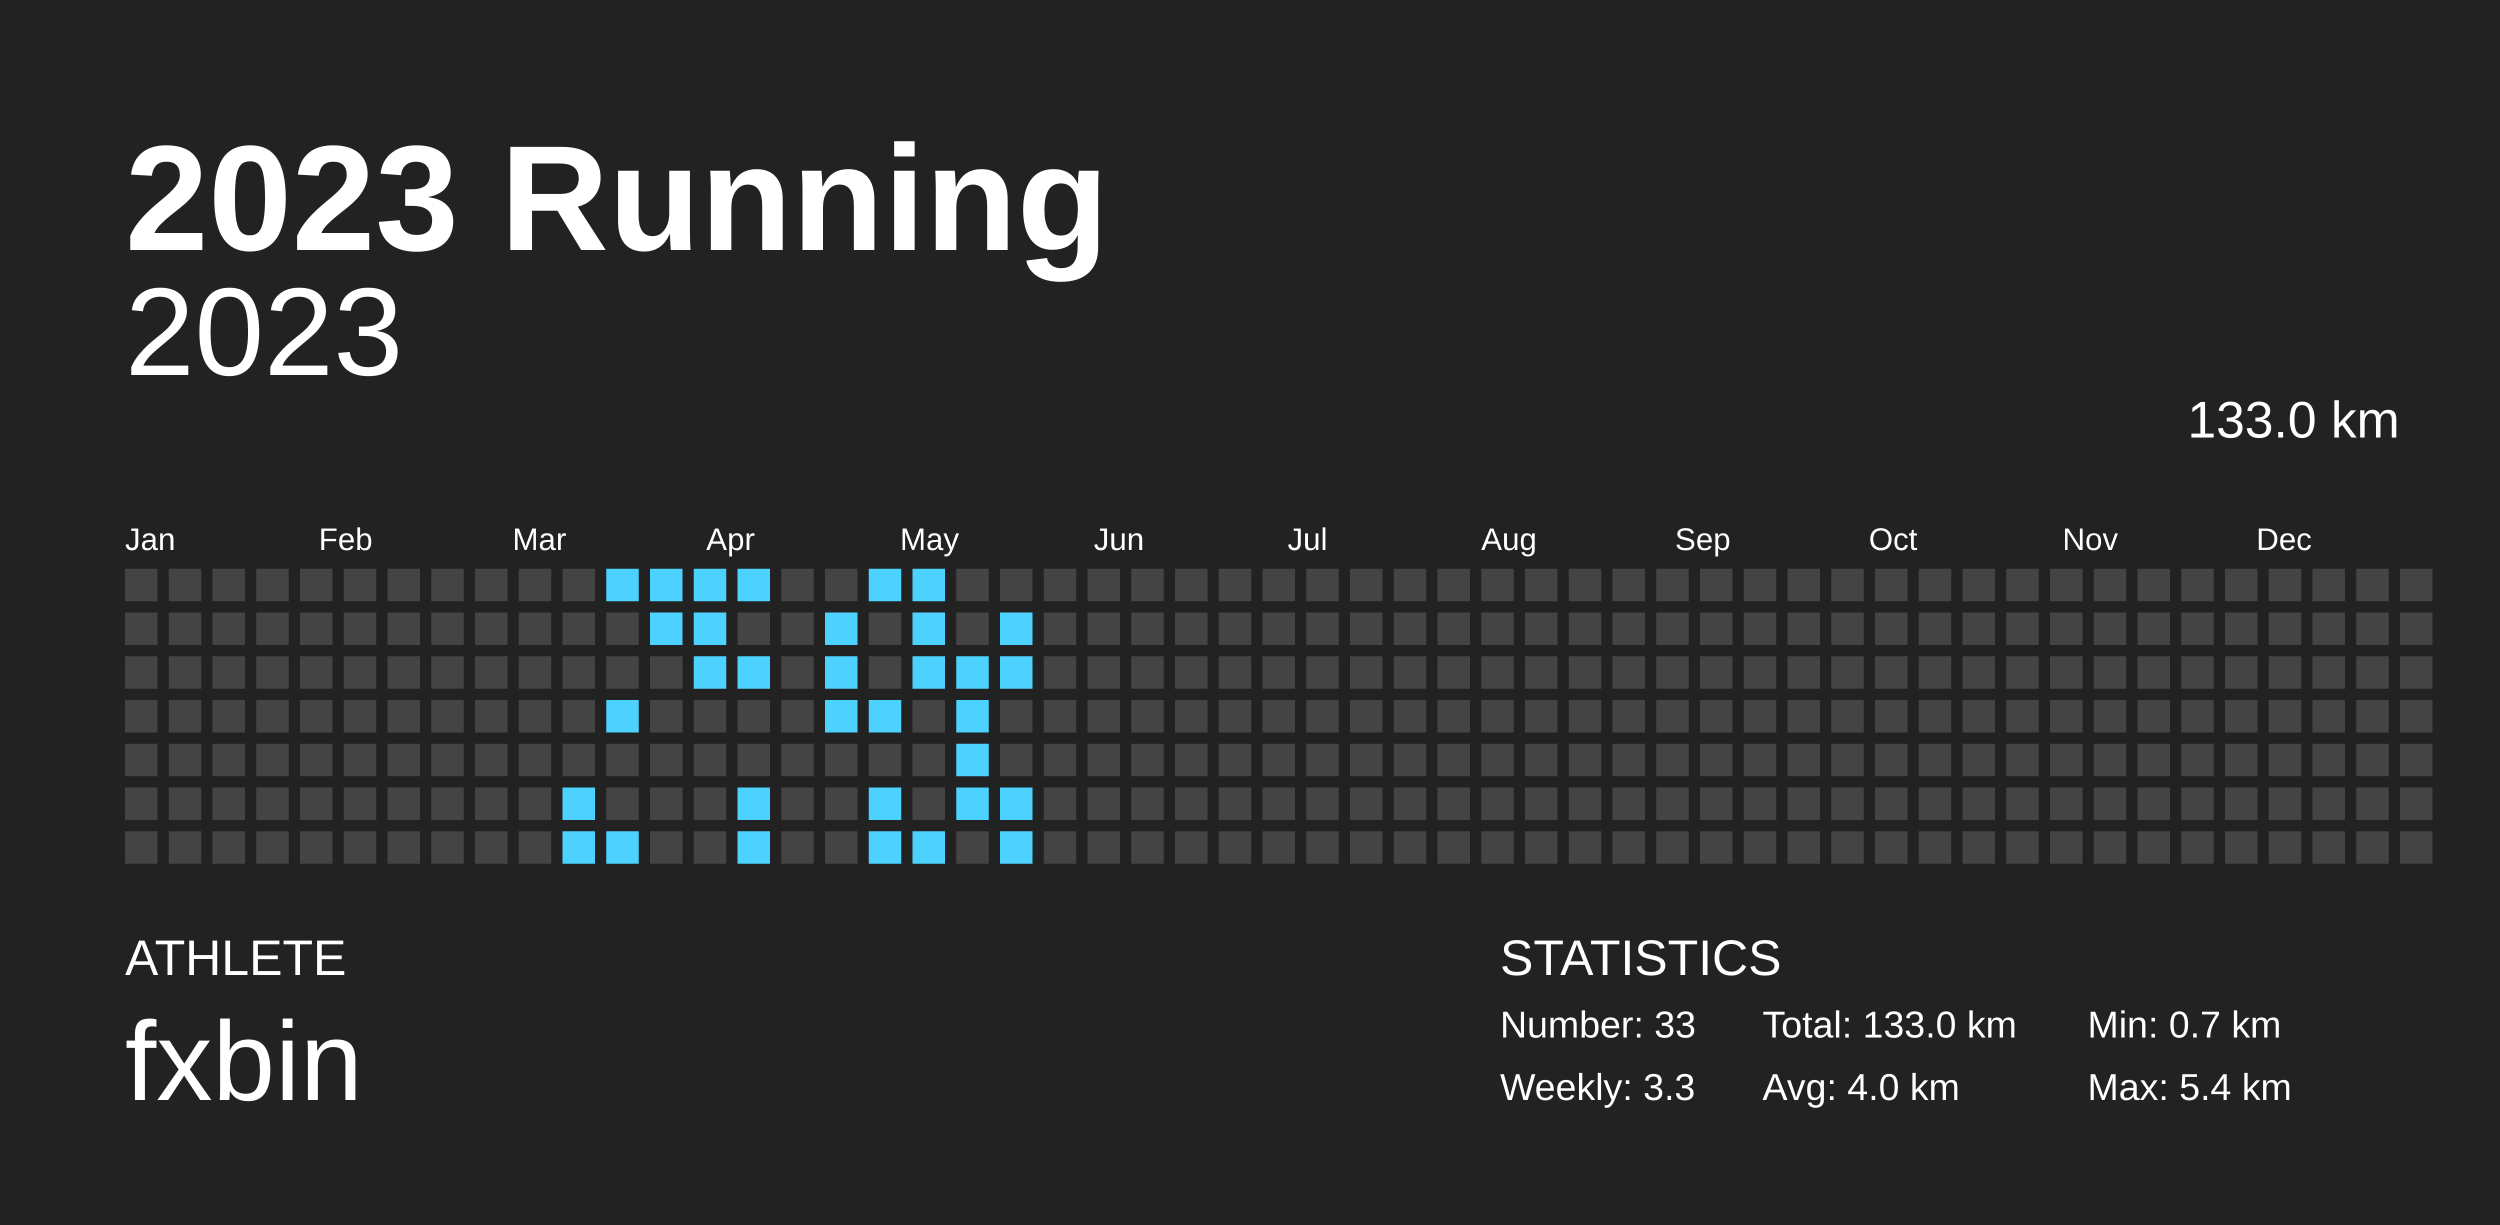
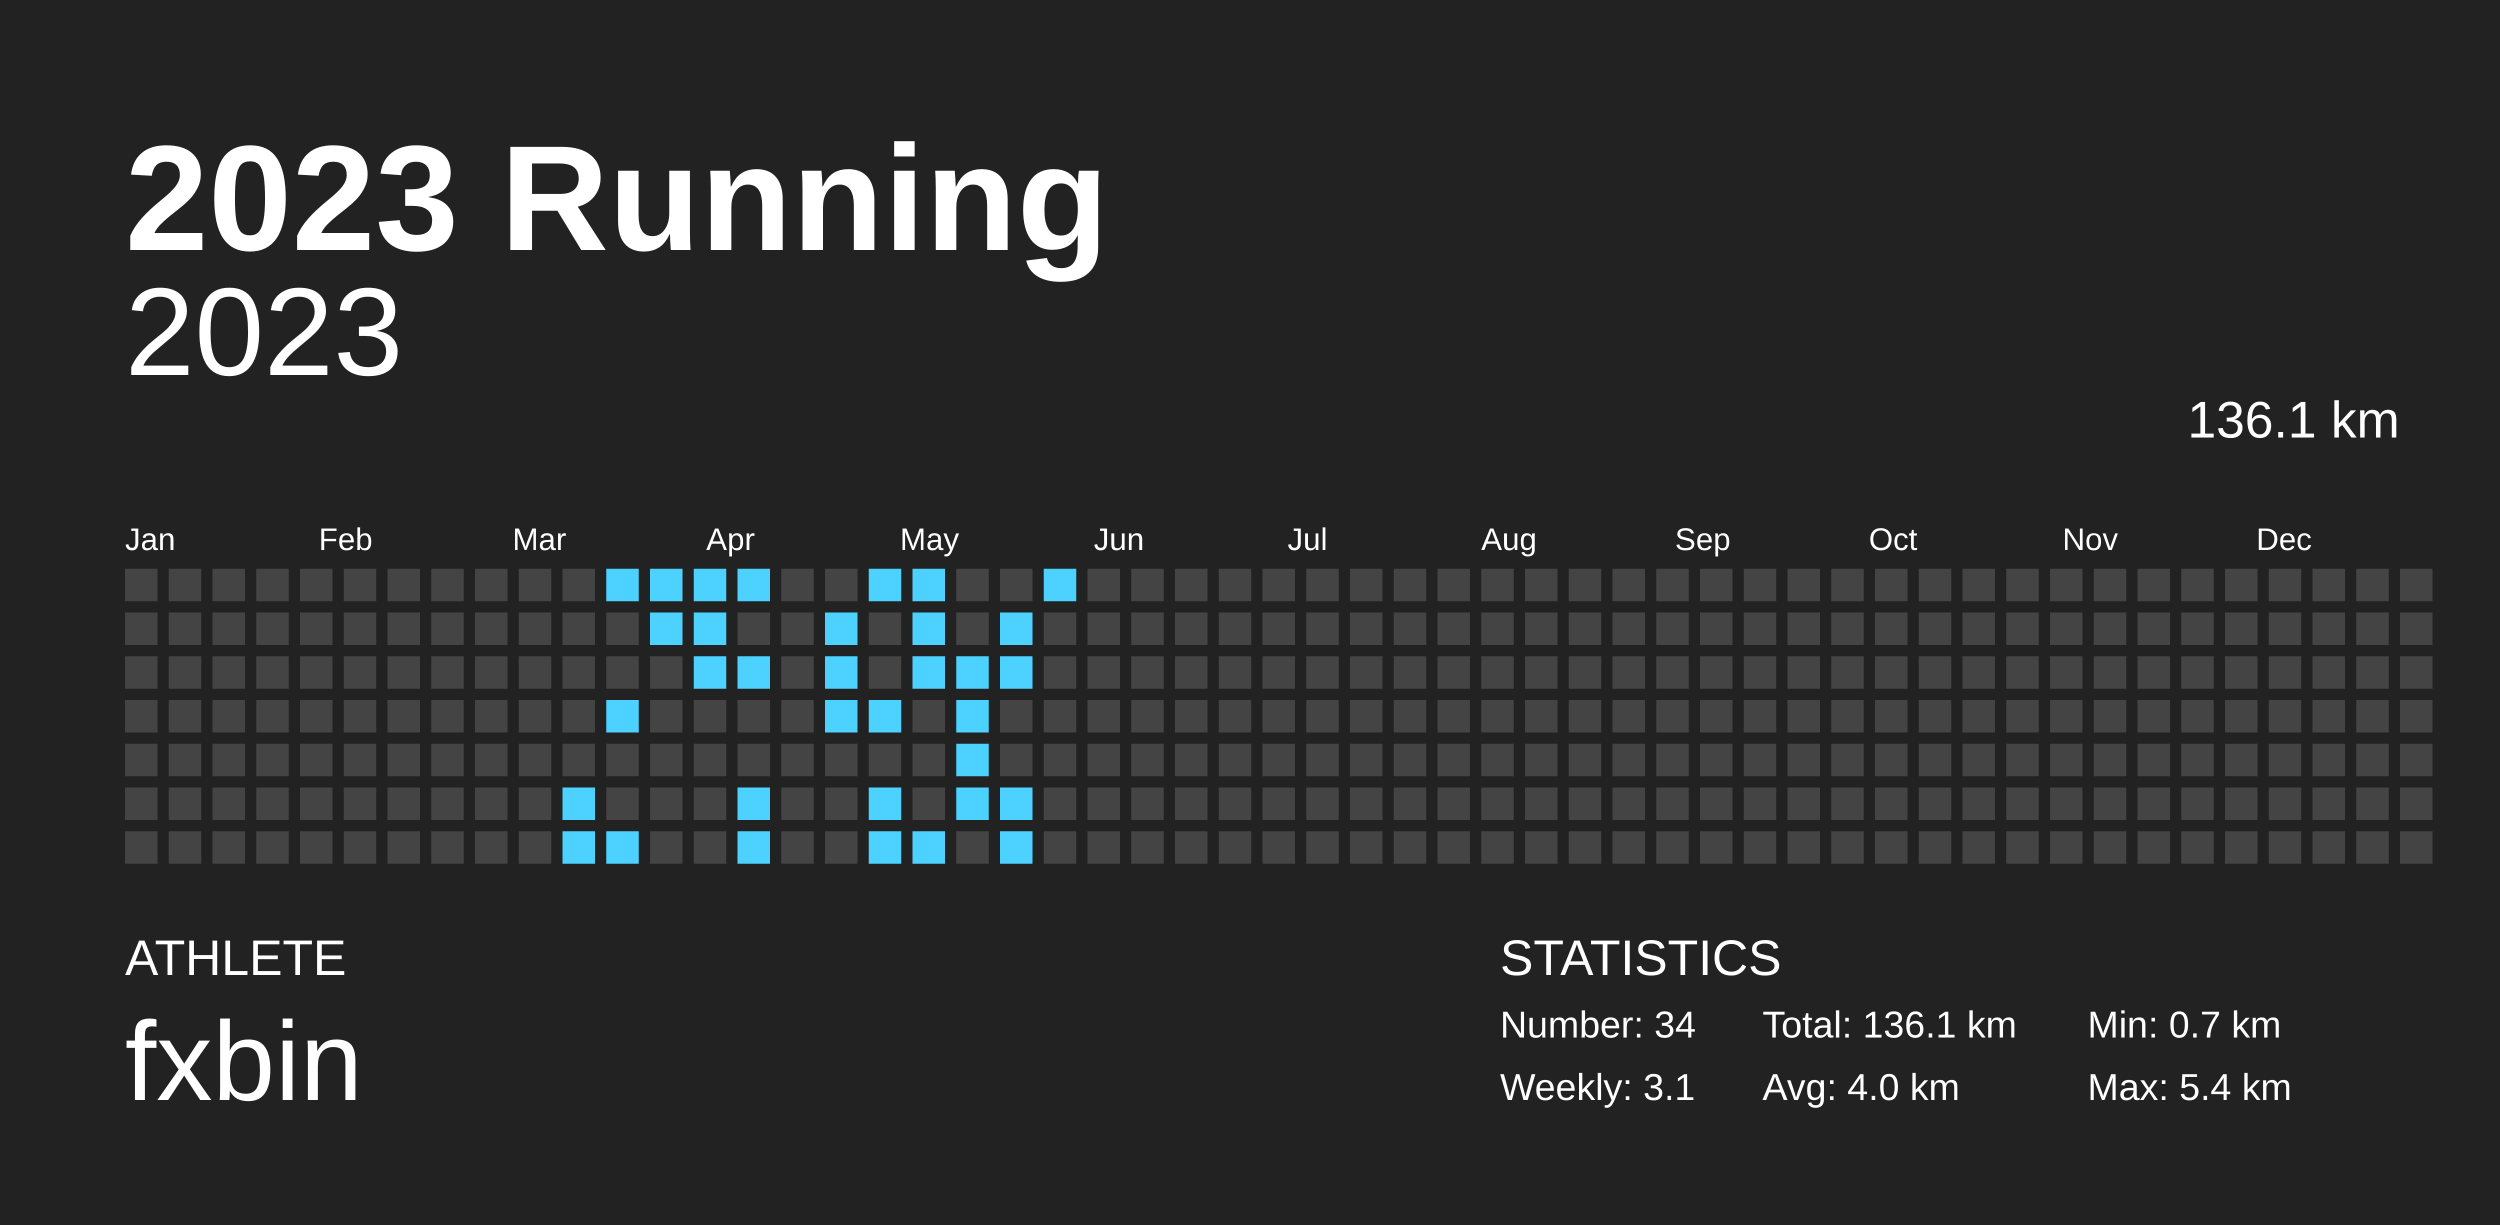
<svg xmlns="http://www.w3.org/2000/svg" baseProfile="full" height="98mm" version="1.1" viewBox="0,0,200,98" width="200mm">
  <defs />
  <rect fill="#222222" height="98" width="200" x="0" y="0" />
  <text fill="#FFFFFF" style="font-size:12px; font-family:Arial; font-weight:bold;" x="10" y="20">2023 Running</text>
  <text fill="#FFFFFF" style="font-size:4px; font-family:Arial" x="10" y="78">ATHLETE</text>
  <text fill="#FFFFFF" style="font-size:9px; font-family:Arial" x="10" y="88">fxbin</text>
  <text fill="#FFFFFF" style="font-size:4px; font-family:Arial" x="120" y="78">STATISTICS</text>
-   <text fill="#FFFFFF" style="font-size:3px; font-family:Arial" x="120" y="83">Number: 33</text>
-   <text fill="#FFFFFF" style="font-size:3px; font-family:Arial" x="120" y="88">Weekly: 3.3</text>
-   <text fill="#FFFFFF" style="font-size:3px; font-family:Arial" x="141" y="83">Total: 133.0 km</text>
+   <text fill="#FFFFFF" style="font-size:3px; font-family:Arial" x="120" y="83">Number: 34</text>
+   <text fill="#FFFFFF" style="font-size:3px; font-family:Arial" x="120" y="88">Weekly: 3.1</text>
+   <text fill="#FFFFFF" style="font-size:3px; font-family:Arial" x="141" y="83">Total: 136.1 km</text>
  <text fill="#FFFFFF" style="font-size:3px; font-family:Arial" x="141" y="88">Avg: 4.0 km</text>
  <text fill="#FFFFFF" style="font-size:3px; font-family:Arial" x="167" y="83">Min: 0.7 km</text>
  <text fill="#FFFFFF" style="font-size:3px; font-family:Arial" x="167" y="88">Max: 5.4 km</text>
  <text alignment-baseline="hanging" fill="#FFFFFF" style="font-size:10.0px; font-family:Arial;" x="10" y="30">2023</text>
-   <text alignment-baseline="hanging" fill="#FFFFFF" style="font-size:4.125px; font-family:Arial;" x="175" y="35">133.0 km</text>
+   <text alignment-baseline="hanging" fill="#FFFFFF" style="font-size:4.125px; font-family:Arial;" x="175" y="35">136.1 km</text>
  <text fill="#FFFFFF" style="font-size:2.5px; font-family:Arial" x="10.0" y="44">Jan</text>
  <text fill="#FFFFFF" style="font-size:2.5px; font-family:Arial" x="25.5" y="44">Feb</text>
  <text fill="#FFFFFF" style="font-size:2.5px; font-family:Arial" x="41.0" y="44">Mar</text>
  <text fill="#FFFFFF" style="font-size:2.5px; font-family:Arial" x="56.5" y="44">Apr</text>
  <text fill="#FFFFFF" style="font-size:2.5px; font-family:Arial" x="72.0" y="44">May</text>
  <text fill="#FFFFFF" style="font-size:2.5px; font-family:Arial" x="87.5" y="44">Jun</text>
  <text fill="#FFFFFF" style="font-size:2.5px; font-family:Arial" x="103.0" y="44">Jul</text>
  <text fill="#FFFFFF" style="font-size:2.5px; font-family:Arial" x="118.5" y="44">Aug</text>
  <text fill="#FFFFFF" style="font-size:2.5px; font-family:Arial" x="134.0" y="44">Sep</text>
  <text fill="#FFFFFF" style="font-size:2.5px; font-family:Arial" x="149.5" y="44">Oct</text>
  <text fill="#FFFFFF" style="font-size:2.5px; font-family:Arial" x="165.0" y="44">Nov</text>
  <text fill="#FFFFFF" style="font-size:2.5px; font-family:Arial" x="180.5" y="44">Dec</text>
  <rect fill="#444444" height="2.6" width="2.6" x="10.0" y="45.5" />
  <rect fill="#444444" height="2.6" width="2.6" x="10.0" y="49.0" />
  <rect fill="#444444" height="2.6" width="2.6" x="10.0" y="52.5" />
  <rect fill="#444444" height="2.6" width="2.6" x="10.0" y="56.0" />
  <rect fill="#444444" height="2.6" width="2.6" x="10.0" y="59.5" />
  <rect fill="#444444" height="2.6" width="2.6" x="10.0" y="63.0" />
  <rect fill="#444444" height="2.6" width="2.6" x="10.0" y="66.5" />
  <rect fill="#444444" height="2.6" width="2.6" x="13.5" y="45.5" />
  <rect fill="#444444" height="2.6" width="2.6" x="13.5" y="49.0" />
  <rect fill="#444444" height="2.6" width="2.6" x="13.5" y="52.5" />
  <rect fill="#444444" height="2.6" width="2.6" x="13.5" y="56.0" />
  <rect fill="#444444" height="2.6" width="2.6" x="13.5" y="59.5" />
  <rect fill="#444444" height="2.6" width="2.6" x="13.5" y="63.0" />
  <rect fill="#444444" height="2.6" width="2.6" x="13.5" y="66.5" />
  <rect fill="#444444" height="2.6" width="2.6" x="17.0" y="45.5" />
  <rect fill="#444444" height="2.6" width="2.6" x="17.0" y="49.0" />
  <rect fill="#444444" height="2.6" width="2.6" x="17.0" y="52.5" />
  <rect fill="#444444" height="2.6" width="2.6" x="17.0" y="56.0" />
  <rect fill="#444444" height="2.6" width="2.6" x="17.0" y="59.5" />
  <rect fill="#444444" height="2.6" width="2.6" x="17.0" y="63.0" />
  <rect fill="#444444" height="2.6" width="2.6" x="17.0" y="66.5" />
  <rect fill="#444444" height="2.6" width="2.6" x="20.5" y="45.5" />
  <rect fill="#444444" height="2.6" width="2.6" x="20.5" y="49.0" />
  <rect fill="#444444" height="2.6" width="2.6" x="20.5" y="52.5" />
  <rect fill="#444444" height="2.6" width="2.6" x="20.5" y="56.0" />
  <rect fill="#444444" height="2.6" width="2.6" x="20.5" y="59.5" />
  <rect fill="#444444" height="2.6" width="2.6" x="20.5" y="63.0" />
  <rect fill="#444444" height="2.6" width="2.6" x="20.5" y="66.5" />
  <rect fill="#444444" height="2.6" width="2.6" x="24.0" y="45.5" />
  <rect fill="#444444" height="2.6" width="2.6" x="24.0" y="49.0" />
  <rect fill="#444444" height="2.6" width="2.6" x="24.0" y="52.5" />
  <rect fill="#444444" height="2.6" width="2.6" x="24.0" y="56.0" />
  <rect fill="#444444" height="2.6" width="2.6" x="24.0" y="59.5" />
  <rect fill="#444444" height="2.6" width="2.6" x="24.0" y="63.0" />
  <rect fill="#444444" height="2.6" width="2.6" x="24.0" y="66.5" />
  <rect fill="#444444" height="2.6" width="2.6" x="27.5" y="45.5" />
  <rect fill="#444444" height="2.6" width="2.6" x="27.5" y="49.0" />
  <rect fill="#444444" height="2.6" width="2.6" x="27.5" y="52.5" />
  <rect fill="#444444" height="2.6" width="2.6" x="27.5" y="56.0" />
  <rect fill="#444444" height="2.6" width="2.6" x="27.5" y="59.5" />
  <rect fill="#444444" height="2.6" width="2.6" x="27.5" y="63.0" />
  <rect fill="#444444" height="2.6" width="2.6" x="27.5" y="66.5" />
  <rect fill="#444444" height="2.6" width="2.6" x="31.0" y="45.5" />
  <rect fill="#444444" height="2.6" width="2.6" x="31.0" y="49.0" />
  <rect fill="#444444" height="2.6" width="2.6" x="31.0" y="52.5" />
  <rect fill="#444444" height="2.6" width="2.6" x="31.0" y="56.0" />
  <rect fill="#444444" height="2.6" width="2.6" x="31.0" y="59.5" />
  <rect fill="#444444" height="2.6" width="2.6" x="31.0" y="63.0" />
  <rect fill="#444444" height="2.6" width="2.6" x="31.0" y="66.5" />
  <rect fill="#444444" height="2.6" width="2.6" x="34.5" y="45.5" />
  <rect fill="#444444" height="2.6" width="2.6" x="34.5" y="49.0" />
  <rect fill="#444444" height="2.6" width="2.6" x="34.5" y="52.5" />
  <rect fill="#444444" height="2.6" width="2.6" x="34.5" y="56.0" />
  <rect fill="#444444" height="2.6" width="2.6" x="34.5" y="59.5" />
  <rect fill="#444444" height="2.6" width="2.6" x="34.5" y="63.0" />
  <rect fill="#444444" height="2.6" width="2.6" x="34.5" y="66.5" />
  <rect fill="#444444" height="2.6" width="2.6" x="38.0" y="45.5" />
  <rect fill="#444444" height="2.6" width="2.6" x="38.0" y="49.0" />
  <rect fill="#444444" height="2.6" width="2.6" x="38.0" y="52.5" />
  <rect fill="#444444" height="2.6" width="2.6" x="38.0" y="56.0" />
  <rect fill="#444444" height="2.6" width="2.6" x="38.0" y="59.5" />
  <rect fill="#444444" height="2.6" width="2.6" x="38.0" y="63.0" />
  <rect fill="#444444" height="2.6" width="2.6" x="38.0" y="66.5" />
  <rect fill="#444444" height="2.6" width="2.6" x="41.5" y="45.5" />
  <rect fill="#444444" height="2.6" width="2.6" x="41.5" y="49.0" />
  <rect fill="#444444" height="2.6" width="2.6" x="41.5" y="52.5" />
  <rect fill="#444444" height="2.6" width="2.6" x="41.5" y="56.0" />
  <rect fill="#444444" height="2.6" width="2.6" x="41.5" y="59.5" />
  <rect fill="#444444" height="2.6" width="2.6" x="41.5" y="63.0" />
  <rect fill="#444444" height="2.6" width="2.6" x="41.5" y="66.5" />
  <rect fill="#444444" height="2.6" width="2.6" x="45.0" y="45.5" />
  <rect fill="#444444" height="2.6" width="2.6" x="45.0" y="49.0" />
  <rect fill="#444444" height="2.6" width="2.6" x="45.0" y="52.5" />
  <rect fill="#444444" height="2.6" width="2.6" x="45.0" y="56.0" />
  <rect fill="#444444" height="2.6" width="2.6" x="45.0" y="59.5" />
  <rect fill="#4dd2ff" height="2.6" width="2.6" x="45.0" y="63.0" />
  <rect fill="#4dd2ff" height="2.6" width="2.6" x="45.0" y="66.5" />
  <rect fill="#4dd2ff" height="2.6" width="2.6" x="48.5" y="45.5" />
  <rect fill="#444444" height="2.6" width="2.6" x="48.5" y="49.0" />
  <rect fill="#444444" height="2.6" width="2.6" x="48.5" y="52.5" />
  <rect fill="#4dd2ff" height="2.6" width="2.6" x="48.5" y="56.0" />
  <rect fill="#444444" height="2.6" width="2.6" x="48.5" y="59.5" />
  <rect fill="#444444" height="2.6" width="2.6" x="48.5" y="63.0" />
  <rect fill="#4dd2ff" height="2.6" width="2.6" x="48.5" y="66.5" />
  <rect fill="#4dd2ff" height="2.6" width="2.6" x="52.0" y="45.5" />
  <rect fill="#4dd2ff" height="2.6" width="2.6" x="52.0" y="49.0" />
  <rect fill="#444444" height="2.6" width="2.6" x="52.0" y="52.5" />
  <rect fill="#444444" height="2.6" width="2.6" x="52.0" y="56.0" />
  <rect fill="#444444" height="2.6" width="2.6" x="52.0" y="59.5" />
  <rect fill="#444444" height="2.6" width="2.6" x="52.0" y="63.0" />
  <rect fill="#444444" height="2.6" width="2.6" x="52.0" y="66.5" />
  <rect fill="#4dd2ff" height="2.6" width="2.6" x="55.5" y="45.5" />
  <rect fill="#4dd2ff" height="2.6" width="2.6" x="55.5" y="49.0" />
  <rect fill="#4dd2ff" height="2.6" width="2.6" x="55.5" y="52.5" />
  <rect fill="#444444" height="2.6" width="2.6" x="55.5" y="56.0" />
  <rect fill="#444444" height="2.6" width="2.6" x="55.5" y="59.5" />
  <rect fill="#444444" height="2.6" width="2.6" x="55.5" y="63.0" />
  <rect fill="#444444" height="2.6" width="2.6" x="55.5" y="66.5" />
  <rect fill="#4dd2ff" height="2.6" width="2.6" x="59.0" y="45.5" />
  <rect fill="#444444" height="2.6" width="2.6" x="59.0" y="49.0" />
  <rect fill="#4dd2ff" height="2.6" width="2.6" x="59.0" y="52.5" />
  <rect fill="#444444" height="2.6" width="2.6" x="59.0" y="56.0" />
  <rect fill="#444444" height="2.6" width="2.6" x="59.0" y="59.5" />
  <rect fill="#4dd2ff" height="2.6" width="2.6" x="59.0" y="63.0" />
  <rect fill="#4dd2ff" height="2.6" width="2.6" x="59.0" y="66.5" />
  <rect fill="#444444" height="2.6" width="2.6" x="62.5" y="45.5" />
  <rect fill="#444444" height="2.6" width="2.6" x="62.5" y="49.0" />
  <rect fill="#444444" height="2.6" width="2.6" x="62.5" y="52.5" />
  <rect fill="#444444" height="2.6" width="2.6" x="62.5" y="56.0" />
  <rect fill="#444444" height="2.6" width="2.6" x="62.5" y="59.5" />
  <rect fill="#444444" height="2.6" width="2.6" x="62.5" y="63.0" />
  <rect fill="#444444" height="2.6" width="2.6" x="62.5" y="66.5" />
  <rect fill="#444444" height="2.6" width="2.6" x="66.0" y="45.5" />
  <rect fill="#4dd2ff" height="2.6" width="2.6" x="66.0" y="49.0" />
  <rect fill="#4dd2ff" height="2.6" width="2.6" x="66.0" y="52.5" />
  <rect fill="#4dd2ff" height="2.6" width="2.6" x="66.0" y="56.0" />
  <rect fill="#444444" height="2.6" width="2.6" x="66.0" y="59.5" />
  <rect fill="#444444" height="2.6" width="2.6" x="66.0" y="63.0" />
  <rect fill="#444444" height="2.6" width="2.6" x="66.0" y="66.5" />
  <rect fill="#4dd2ff" height="2.6" width="2.6" x="69.5" y="45.5" />
  <rect fill="#444444" height="2.6" width="2.6" x="69.5" y="49.0" />
  <rect fill="#444444" height="2.6" width="2.6" x="69.5" y="52.5" />
  <rect fill="#4dd2ff" height="2.6" width="2.6" x="69.5" y="56.0" />
  <rect fill="#444444" height="2.6" width="2.6" x="69.5" y="59.5" />
  <rect fill="#4dd2ff" height="2.6" width="2.6" x="69.5" y="63.0" />
  <rect fill="#4dd2ff" height="2.6" width="2.6" x="69.5" y="66.5" />
  <rect fill="#4dd2ff" height="2.6" width="2.6" x="73.0" y="45.5" />
  <rect fill="#4dd2ff" height="2.6" width="2.6" x="73.0" y="49.0" />
  <rect fill="#4dd2ff" height="2.6" width="2.6" x="73.0" y="52.5" />
  <rect fill="#444444" height="2.6" width="2.6" x="73.0" y="56.0" />
  <rect fill="#444444" height="2.6" width="2.6" x="73.0" y="59.5" />
  <rect fill="#444444" height="2.6" width="2.6" x="73.0" y="63.0" />
  <rect fill="#4dd2ff" height="2.6" width="2.6" x="73.0" y="66.5" />
  <rect fill="#444444" height="2.6" width="2.6" x="76.5" y="45.5" />
  <rect fill="#444444" height="2.6" width="2.6" x="76.5" y="49.0" />
  <rect fill="#4dd2ff" height="2.6" width="2.6" x="76.5" y="52.5" />
  <rect fill="#4dd2ff" height="2.6" width="2.6" x="76.5" y="56.0" />
  <rect fill="#4dd2ff" height="2.6" width="2.6" x="76.5" y="59.5" />
  <rect fill="#4dd2ff" height="2.6" width="2.6" x="76.5" y="63.0" />
  <rect fill="#444444" height="2.6" width="2.6" x="76.5" y="66.5" />
  <rect fill="#444444" height="2.6" width="2.6" x="80.0" y="45.5" />
  <rect fill="#4dd2ff" height="2.6" width="2.6" x="80.0" y="49.0" />
  <rect fill="#4dd2ff" height="2.6" width="2.6" x="80.0" y="52.5" />
  <rect fill="#444444" height="2.6" width="2.6" x="80.0" y="56.0" />
  <rect fill="#444444" height="2.6" width="2.6" x="80.0" y="59.5" />
  <rect fill="#4dd2ff" height="2.6" width="2.6" x="80.0" y="63.0" />
  <rect fill="#4dd2ff" height="2.6" width="2.6" x="80.0" y="66.5" />
-   <rect fill="#444444" height="2.6" width="2.6" x="83.5" y="45.5" />
+   <rect fill="#4dd2ff" height="2.6" width="2.6" x="83.5" y="45.5" />
  <rect fill="#444444" height="2.6" width="2.6" x="83.5" y="49.0" />
  <rect fill="#444444" height="2.6" width="2.6" x="83.5" y="52.5" />
  <rect fill="#444444" height="2.6" width="2.6" x="83.5" y="56.0" />
  <rect fill="#444444" height="2.6" width="2.6" x="83.5" y="59.5" />
  <rect fill="#444444" height="2.6" width="2.6" x="83.5" y="63.0" />
  <rect fill="#444444" height="2.6" width="2.6" x="83.5" y="66.5" />
  <rect fill="#444444" height="2.6" width="2.6" x="87.0" y="45.5" />
  <rect fill="#444444" height="2.6" width="2.6" x="87.0" y="49.0" />
  <rect fill="#444444" height="2.6" width="2.6" x="87.0" y="52.5" />
  <rect fill="#444444" height="2.6" width="2.6" x="87.0" y="56.0" />
  <rect fill="#444444" height="2.6" width="2.6" x="87.0" y="59.5" />
  <rect fill="#444444" height="2.6" width="2.6" x="87.0" y="63.0" />
  <rect fill="#444444" height="2.6" width="2.6" x="87.0" y="66.5" />
  <rect fill="#444444" height="2.6" width="2.6" x="90.5" y="45.5" />
  <rect fill="#444444" height="2.6" width="2.6" x="90.5" y="49.0" />
  <rect fill="#444444" height="2.6" width="2.6" x="90.5" y="52.5" />
  <rect fill="#444444" height="2.6" width="2.6" x="90.5" y="56.0" />
  <rect fill="#444444" height="2.6" width="2.6" x="90.5" y="59.5" />
  <rect fill="#444444" height="2.6" width="2.6" x="90.5" y="63.0" />
  <rect fill="#444444" height="2.6" width="2.6" x="90.5" y="66.5" />
  <rect fill="#444444" height="2.6" width="2.6" x="94.0" y="45.5" />
  <rect fill="#444444" height="2.6" width="2.6" x="94.0" y="49.0" />
  <rect fill="#444444" height="2.6" width="2.6" x="94.0" y="52.5" />
  <rect fill="#444444" height="2.6" width="2.6" x="94.0" y="56.0" />
  <rect fill="#444444" height="2.6" width="2.6" x="94.0" y="59.5" />
  <rect fill="#444444" height="2.6" width="2.6" x="94.0" y="63.0" />
  <rect fill="#444444" height="2.6" width="2.6" x="94.0" y="66.5" />
  <rect fill="#444444" height="2.6" width="2.6" x="97.5" y="45.5" />
  <rect fill="#444444" height="2.6" width="2.6" x="97.5" y="49.0" />
  <rect fill="#444444" height="2.6" width="2.6" x="97.5" y="52.5" />
  <rect fill="#444444" height="2.6" width="2.6" x="97.5" y="56.0" />
  <rect fill="#444444" height="2.6" width="2.6" x="97.5" y="59.5" />
  <rect fill="#444444" height="2.6" width="2.6" x="97.5" y="63.0" />
  <rect fill="#444444" height="2.6" width="2.6" x="97.5" y="66.5" />
  <rect fill="#444444" height="2.6" width="2.6" x="101.0" y="45.5" />
  <rect fill="#444444" height="2.6" width="2.6" x="101.0" y="49.0" />
  <rect fill="#444444" height="2.6" width="2.6" x="101.0" y="52.5" />
  <rect fill="#444444" height="2.6" width="2.6" x="101.0" y="56.0" />
  <rect fill="#444444" height="2.6" width="2.6" x="101.0" y="59.5" />
  <rect fill="#444444" height="2.6" width="2.6" x="101.0" y="63.0" />
  <rect fill="#444444" height="2.6" width="2.6" x="101.0" y="66.5" />
  <rect fill="#444444" height="2.6" width="2.6" x="104.5" y="45.5" />
  <rect fill="#444444" height="2.6" width="2.6" x="104.5" y="49.0" />
  <rect fill="#444444" height="2.6" width="2.6" x="104.5" y="52.5" />
  <rect fill="#444444" height="2.6" width="2.6" x="104.5" y="56.0" />
  <rect fill="#444444" height="2.6" width="2.6" x="104.5" y="59.5" />
  <rect fill="#444444" height="2.6" width="2.6" x="104.5" y="63.0" />
  <rect fill="#444444" height="2.6" width="2.6" x="104.5" y="66.5" />
  <rect fill="#444444" height="2.6" width="2.6" x="108.0" y="45.5" />
  <rect fill="#444444" height="2.6" width="2.6" x="108.0" y="49.0" />
  <rect fill="#444444" height="2.6" width="2.6" x="108.0" y="52.5" />
  <rect fill="#444444" height="2.6" width="2.6" x="108.0" y="56.0" />
  <rect fill="#444444" height="2.6" width="2.6" x="108.0" y="59.5" />
  <rect fill="#444444" height="2.6" width="2.6" x="108.0" y="63.0" />
  <rect fill="#444444" height="2.6" width="2.6" x="108.0" y="66.5" />
  <rect fill="#444444" height="2.6" width="2.6" x="111.5" y="45.5" />
  <rect fill="#444444" height="2.6" width="2.6" x="111.5" y="49.0" />
  <rect fill="#444444" height="2.6" width="2.6" x="111.5" y="52.5" />
  <rect fill="#444444" height="2.6" width="2.6" x="111.5" y="56.0" />
  <rect fill="#444444" height="2.6" width="2.6" x="111.5" y="59.5" />
  <rect fill="#444444" height="2.6" width="2.6" x="111.5" y="63.0" />
  <rect fill="#444444" height="2.6" width="2.6" x="111.5" y="66.5" />
  <rect fill="#444444" height="2.6" width="2.6" x="115.0" y="45.5" />
  <rect fill="#444444" height="2.6" width="2.6" x="115.0" y="49.0" />
  <rect fill="#444444" height="2.6" width="2.6" x="115.0" y="52.5" />
  <rect fill="#444444" height="2.6" width="2.6" x="115.0" y="56.0" />
  <rect fill="#444444" height="2.6" width="2.6" x="115.0" y="59.5" />
  <rect fill="#444444" height="2.6" width="2.6" x="115.0" y="63.0" />
  <rect fill="#444444" height="2.6" width="2.6" x="115.0" y="66.5" />
  <rect fill="#444444" height="2.6" width="2.6" x="118.5" y="45.5" />
  <rect fill="#444444" height="2.6" width="2.6" x="118.5" y="49.0" />
  <rect fill="#444444" height="2.6" width="2.6" x="118.5" y="52.5" />
  <rect fill="#444444" height="2.6" width="2.6" x="118.5" y="56.0" />
  <rect fill="#444444" height="2.6" width="2.6" x="118.5" y="59.5" />
  <rect fill="#444444" height="2.6" width="2.6" x="118.5" y="63.0" />
  <rect fill="#444444" height="2.6" width="2.6" x="118.5" y="66.5" />
  <rect fill="#444444" height="2.6" width="2.6" x="122.0" y="45.5" />
  <rect fill="#444444" height="2.6" width="2.6" x="122.0" y="49.0" />
  <rect fill="#444444" height="2.6" width="2.6" x="122.0" y="52.5" />
  <rect fill="#444444" height="2.6" width="2.6" x="122.0" y="56.0" />
  <rect fill="#444444" height="2.6" width="2.6" x="122.0" y="59.5" />
  <rect fill="#444444" height="2.6" width="2.6" x="122.0" y="63.0" />
  <rect fill="#444444" height="2.6" width="2.6" x="122.0" y="66.5" />
  <rect fill="#444444" height="2.6" width="2.6" x="125.5" y="45.5" />
  <rect fill="#444444" height="2.6" width="2.6" x="125.5" y="49.0" />
  <rect fill="#444444" height="2.6" width="2.6" x="125.5" y="52.5" />
  <rect fill="#444444" height="2.6" width="2.6" x="125.5" y="56.0" />
  <rect fill="#444444" height="2.6" width="2.6" x="125.5" y="59.5" />
  <rect fill="#444444" height="2.6" width="2.6" x="125.5" y="63.0" />
  <rect fill="#444444" height="2.6" width="2.6" x="125.5" y="66.5" />
  <rect fill="#444444" height="2.6" width="2.6" x="129.0" y="45.5" />
  <rect fill="#444444" height="2.6" width="2.6" x="129.0" y="49.0" />
  <rect fill="#444444" height="2.6" width="2.6" x="129.0" y="52.5" />
  <rect fill="#444444" height="2.6" width="2.6" x="129.0" y="56.0" />
  <rect fill="#444444" height="2.6" width="2.6" x="129.0" y="59.5" />
  <rect fill="#444444" height="2.6" width="2.6" x="129.0" y="63.0" />
  <rect fill="#444444" height="2.6" width="2.6" x="129.0" y="66.5" />
  <rect fill="#444444" height="2.6" width="2.6" x="132.5" y="45.5" />
  <rect fill="#444444" height="2.6" width="2.6" x="132.5" y="49.0" />
  <rect fill="#444444" height="2.6" width="2.6" x="132.5" y="52.5" />
  <rect fill="#444444" height="2.6" width="2.6" x="132.5" y="56.0" />
  <rect fill="#444444" height="2.6" width="2.6" x="132.5" y="59.5" />
  <rect fill="#444444" height="2.6" width="2.6" x="132.5" y="63.0" />
  <rect fill="#444444" height="2.6" width="2.6" x="132.5" y="66.5" />
  <rect fill="#444444" height="2.6" width="2.6" x="136.0" y="45.5" />
  <rect fill="#444444" height="2.6" width="2.6" x="136.0" y="49.0" />
  <rect fill="#444444" height="2.6" width="2.6" x="136.0" y="52.5" />
  <rect fill="#444444" height="2.6" width="2.6" x="136.0" y="56.0" />
  <rect fill="#444444" height="2.6" width="2.6" x="136.0" y="59.5" />
  <rect fill="#444444" height="2.6" width="2.6" x="136.0" y="63.0" />
  <rect fill="#444444" height="2.6" width="2.6" x="136.0" y="66.5" />
  <rect fill="#444444" height="2.6" width="2.6" x="139.5" y="45.5" />
  <rect fill="#444444" height="2.6" width="2.6" x="139.5" y="49.0" />
  <rect fill="#444444" height="2.6" width="2.6" x="139.5" y="52.5" />
  <rect fill="#444444" height="2.6" width="2.6" x="139.5" y="56.0" />
  <rect fill="#444444" height="2.6" width="2.6" x="139.5" y="59.5" />
  <rect fill="#444444" height="2.6" width="2.6" x="139.5" y="63.0" />
  <rect fill="#444444" height="2.6" width="2.6" x="139.5" y="66.5" />
  <rect fill="#444444" height="2.6" width="2.6" x="143.0" y="45.5" />
  <rect fill="#444444" height="2.6" width="2.6" x="143.0" y="49.0" />
  <rect fill="#444444" height="2.6" width="2.6" x="143.0" y="52.5" />
  <rect fill="#444444" height="2.6" width="2.6" x="143.0" y="56.0" />
  <rect fill="#444444" height="2.6" width="2.6" x="143.0" y="59.5" />
  <rect fill="#444444" height="2.6" width="2.6" x="143.0" y="63.0" />
  <rect fill="#444444" height="2.6" width="2.6" x="143.0" y="66.5" />
  <rect fill="#444444" height="2.6" width="2.6" x="146.5" y="45.5" />
  <rect fill="#444444" height="2.6" width="2.6" x="146.5" y="49.0" />
  <rect fill="#444444" height="2.6" width="2.6" x="146.5" y="52.5" />
  <rect fill="#444444" height="2.6" width="2.6" x="146.5" y="56.0" />
  <rect fill="#444444" height="2.6" width="2.6" x="146.5" y="59.5" />
  <rect fill="#444444" height="2.6" width="2.6" x="146.5" y="63.0" />
  <rect fill="#444444" height="2.6" width="2.6" x="146.5" y="66.5" />
  <rect fill="#444444" height="2.6" width="2.6" x="150.0" y="45.5" />
  <rect fill="#444444" height="2.6" width="2.6" x="150.0" y="49.0" />
  <rect fill="#444444" height="2.6" width="2.6" x="150.0" y="52.5" />
  <rect fill="#444444" height="2.6" width="2.6" x="150.0" y="56.0" />
  <rect fill="#444444" height="2.6" width="2.6" x="150.0" y="59.5" />
  <rect fill="#444444" height="2.6" width="2.6" x="150.0" y="63.0" />
  <rect fill="#444444" height="2.6" width="2.6" x="150.0" y="66.5" />
  <rect fill="#444444" height="2.6" width="2.6" x="153.5" y="45.5" />
  <rect fill="#444444" height="2.6" width="2.6" x="153.5" y="49.0" />
  <rect fill="#444444" height="2.6" width="2.6" x="153.5" y="52.5" />
  <rect fill="#444444" height="2.6" width="2.6" x="153.5" y="56.0" />
  <rect fill="#444444" height="2.6" width="2.6" x="153.5" y="59.5" />
  <rect fill="#444444" height="2.6" width="2.6" x="153.5" y="63.0" />
  <rect fill="#444444" height="2.6" width="2.6" x="153.5" y="66.5" />
  <rect fill="#444444" height="2.6" width="2.6" x="157.0" y="45.5" />
  <rect fill="#444444" height="2.6" width="2.6" x="157.0" y="49.0" />
  <rect fill="#444444" height="2.6" width="2.6" x="157.0" y="52.5" />
  <rect fill="#444444" height="2.6" width="2.6" x="157.0" y="56.0" />
  <rect fill="#444444" height="2.6" width="2.6" x="157.0" y="59.5" />
  <rect fill="#444444" height="2.6" width="2.6" x="157.0" y="63.0" />
  <rect fill="#444444" height="2.6" width="2.6" x="157.0" y="66.5" />
  <rect fill="#444444" height="2.6" width="2.6" x="160.5" y="45.5" />
  <rect fill="#444444" height="2.6" width="2.6" x="160.5" y="49.0" />
  <rect fill="#444444" height="2.6" width="2.6" x="160.5" y="52.5" />
  <rect fill="#444444" height="2.6" width="2.6" x="160.5" y="56.0" />
  <rect fill="#444444" height="2.6" width="2.6" x="160.5" y="59.5" />
  <rect fill="#444444" height="2.6" width="2.6" x="160.5" y="63.0" />
  <rect fill="#444444" height="2.6" width="2.6" x="160.5" y="66.5" />
  <rect fill="#444444" height="2.6" width="2.6" x="164.0" y="45.5" />
  <rect fill="#444444" height="2.6" width="2.6" x="164.0" y="49.0" />
  <rect fill="#444444" height="2.6" width="2.6" x="164.0" y="52.5" />
  <rect fill="#444444" height="2.6" width="2.6" x="164.0" y="56.0" />
  <rect fill="#444444" height="2.6" width="2.6" x="164.0" y="59.5" />
  <rect fill="#444444" height="2.6" width="2.6" x="164.0" y="63.0" />
  <rect fill="#444444" height="2.6" width="2.6" x="164.0" y="66.5" />
  <rect fill="#444444" height="2.6" width="2.6" x="167.5" y="45.5" />
  <rect fill="#444444" height="2.6" width="2.6" x="167.5" y="49.0" />
  <rect fill="#444444" height="2.6" width="2.6" x="167.5" y="52.5" />
  <rect fill="#444444" height="2.6" width="2.6" x="167.5" y="56.0" />
  <rect fill="#444444" height="2.6" width="2.6" x="167.5" y="59.5" />
  <rect fill="#444444" height="2.6" width="2.6" x="167.5" y="63.0" />
  <rect fill="#444444" height="2.6" width="2.6" x="167.5" y="66.5" />
  <rect fill="#444444" height="2.6" width="2.6" x="171.0" y="45.5" />
  <rect fill="#444444" height="2.6" width="2.6" x="171.0" y="49.0" />
  <rect fill="#444444" height="2.6" width="2.6" x="171.0" y="52.5" />
  <rect fill="#444444" height="2.6" width="2.6" x="171.0" y="56.0" />
  <rect fill="#444444" height="2.6" width="2.6" x="171.0" y="59.5" />
  <rect fill="#444444" height="2.6" width="2.6" x="171.0" y="63.0" />
  <rect fill="#444444" height="2.6" width="2.6" x="171.0" y="66.5" />
  <rect fill="#444444" height="2.6" width="2.6" x="174.5" y="45.5" />
  <rect fill="#444444" height="2.6" width="2.6" x="174.5" y="49.0" />
  <rect fill="#444444" height="2.6" width="2.6" x="174.5" y="52.5" />
  <rect fill="#444444" height="2.6" width="2.6" x="174.5" y="56.0" />
  <rect fill="#444444" height="2.6" width="2.6" x="174.5" y="59.5" />
  <rect fill="#444444" height="2.6" width="2.6" x="174.5" y="63.0" />
  <rect fill="#444444" height="2.6" width="2.6" x="174.5" y="66.5" />
  <rect fill="#444444" height="2.6" width="2.6" x="178.0" y="45.5" />
  <rect fill="#444444" height="2.6" width="2.6" x="178.0" y="49.0" />
  <rect fill="#444444" height="2.6" width="2.6" x="178.0" y="52.5" />
  <rect fill="#444444" height="2.6" width="2.6" x="178.0" y="56.0" />
  <rect fill="#444444" height="2.6" width="2.6" x="178.0" y="59.5" />
  <rect fill="#444444" height="2.6" width="2.6" x="178.0" y="63.0" />
  <rect fill="#444444" height="2.6" width="2.6" x="178.0" y="66.5" />
  <rect fill="#444444" height="2.6" width="2.6" x="181.5" y="45.5" />
  <rect fill="#444444" height="2.6" width="2.6" x="181.5" y="49.0" />
  <rect fill="#444444" height="2.6" width="2.6" x="181.5" y="52.5" />
  <rect fill="#444444" height="2.6" width="2.6" x="181.5" y="56.0" />
  <rect fill="#444444" height="2.6" width="2.6" x="181.5" y="59.5" />
  <rect fill="#444444" height="2.6" width="2.6" x="181.5" y="63.0" />
  <rect fill="#444444" height="2.6" width="2.6" x="181.5" y="66.5" />
  <rect fill="#444444" height="2.6" width="2.6" x="185.0" y="45.5" />
  <rect fill="#444444" height="2.6" width="2.6" x="185.0" y="49.0" />
  <rect fill="#444444" height="2.6" width="2.6" x="185.0" y="52.5" />
  <rect fill="#444444" height="2.6" width="2.6" x="185.0" y="56.0" />
  <rect fill="#444444" height="2.6" width="2.6" x="185.0" y="59.5" />
  <rect fill="#444444" height="2.6" width="2.6" x="185.0" y="63.0" />
  <rect fill="#444444" height="2.6" width="2.6" x="185.0" y="66.5" />
  <rect fill="#444444" height="2.6" width="2.6" x="188.5" y="45.5" />
  <rect fill="#444444" height="2.6" width="2.6" x="188.5" y="49.0" />
  <rect fill="#444444" height="2.6" width="2.6" x="188.5" y="52.5" />
  <rect fill="#444444" height="2.6" width="2.6" x="188.5" y="56.0" />
  <rect fill="#444444" height="2.6" width="2.6" x="188.5" y="59.5" />
  <rect fill="#444444" height="2.6" width="2.6" x="188.5" y="63.0" />
  <rect fill="#444444" height="2.6" width="2.6" x="188.5" y="66.5" />
  <rect fill="#444444" height="2.6" width="2.6" x="192.0" y="45.5" />
  <rect fill="#444444" height="2.6" width="2.6" x="192.0" y="49.0" />
  <rect fill="#444444" height="2.6" width="2.6" x="192.0" y="52.5" />
  <rect fill="#444444" height="2.6" width="2.6" x="192.0" y="56.0" />
  <rect fill="#444444" height="2.6" width="2.6" x="192.0" y="59.5" />
  <rect fill="#444444" height="2.6" width="2.6" x="192.0" y="63.0" />
  <rect fill="#444444" height="2.6" width="2.6" x="192.0" y="66.5" />
</svg>
